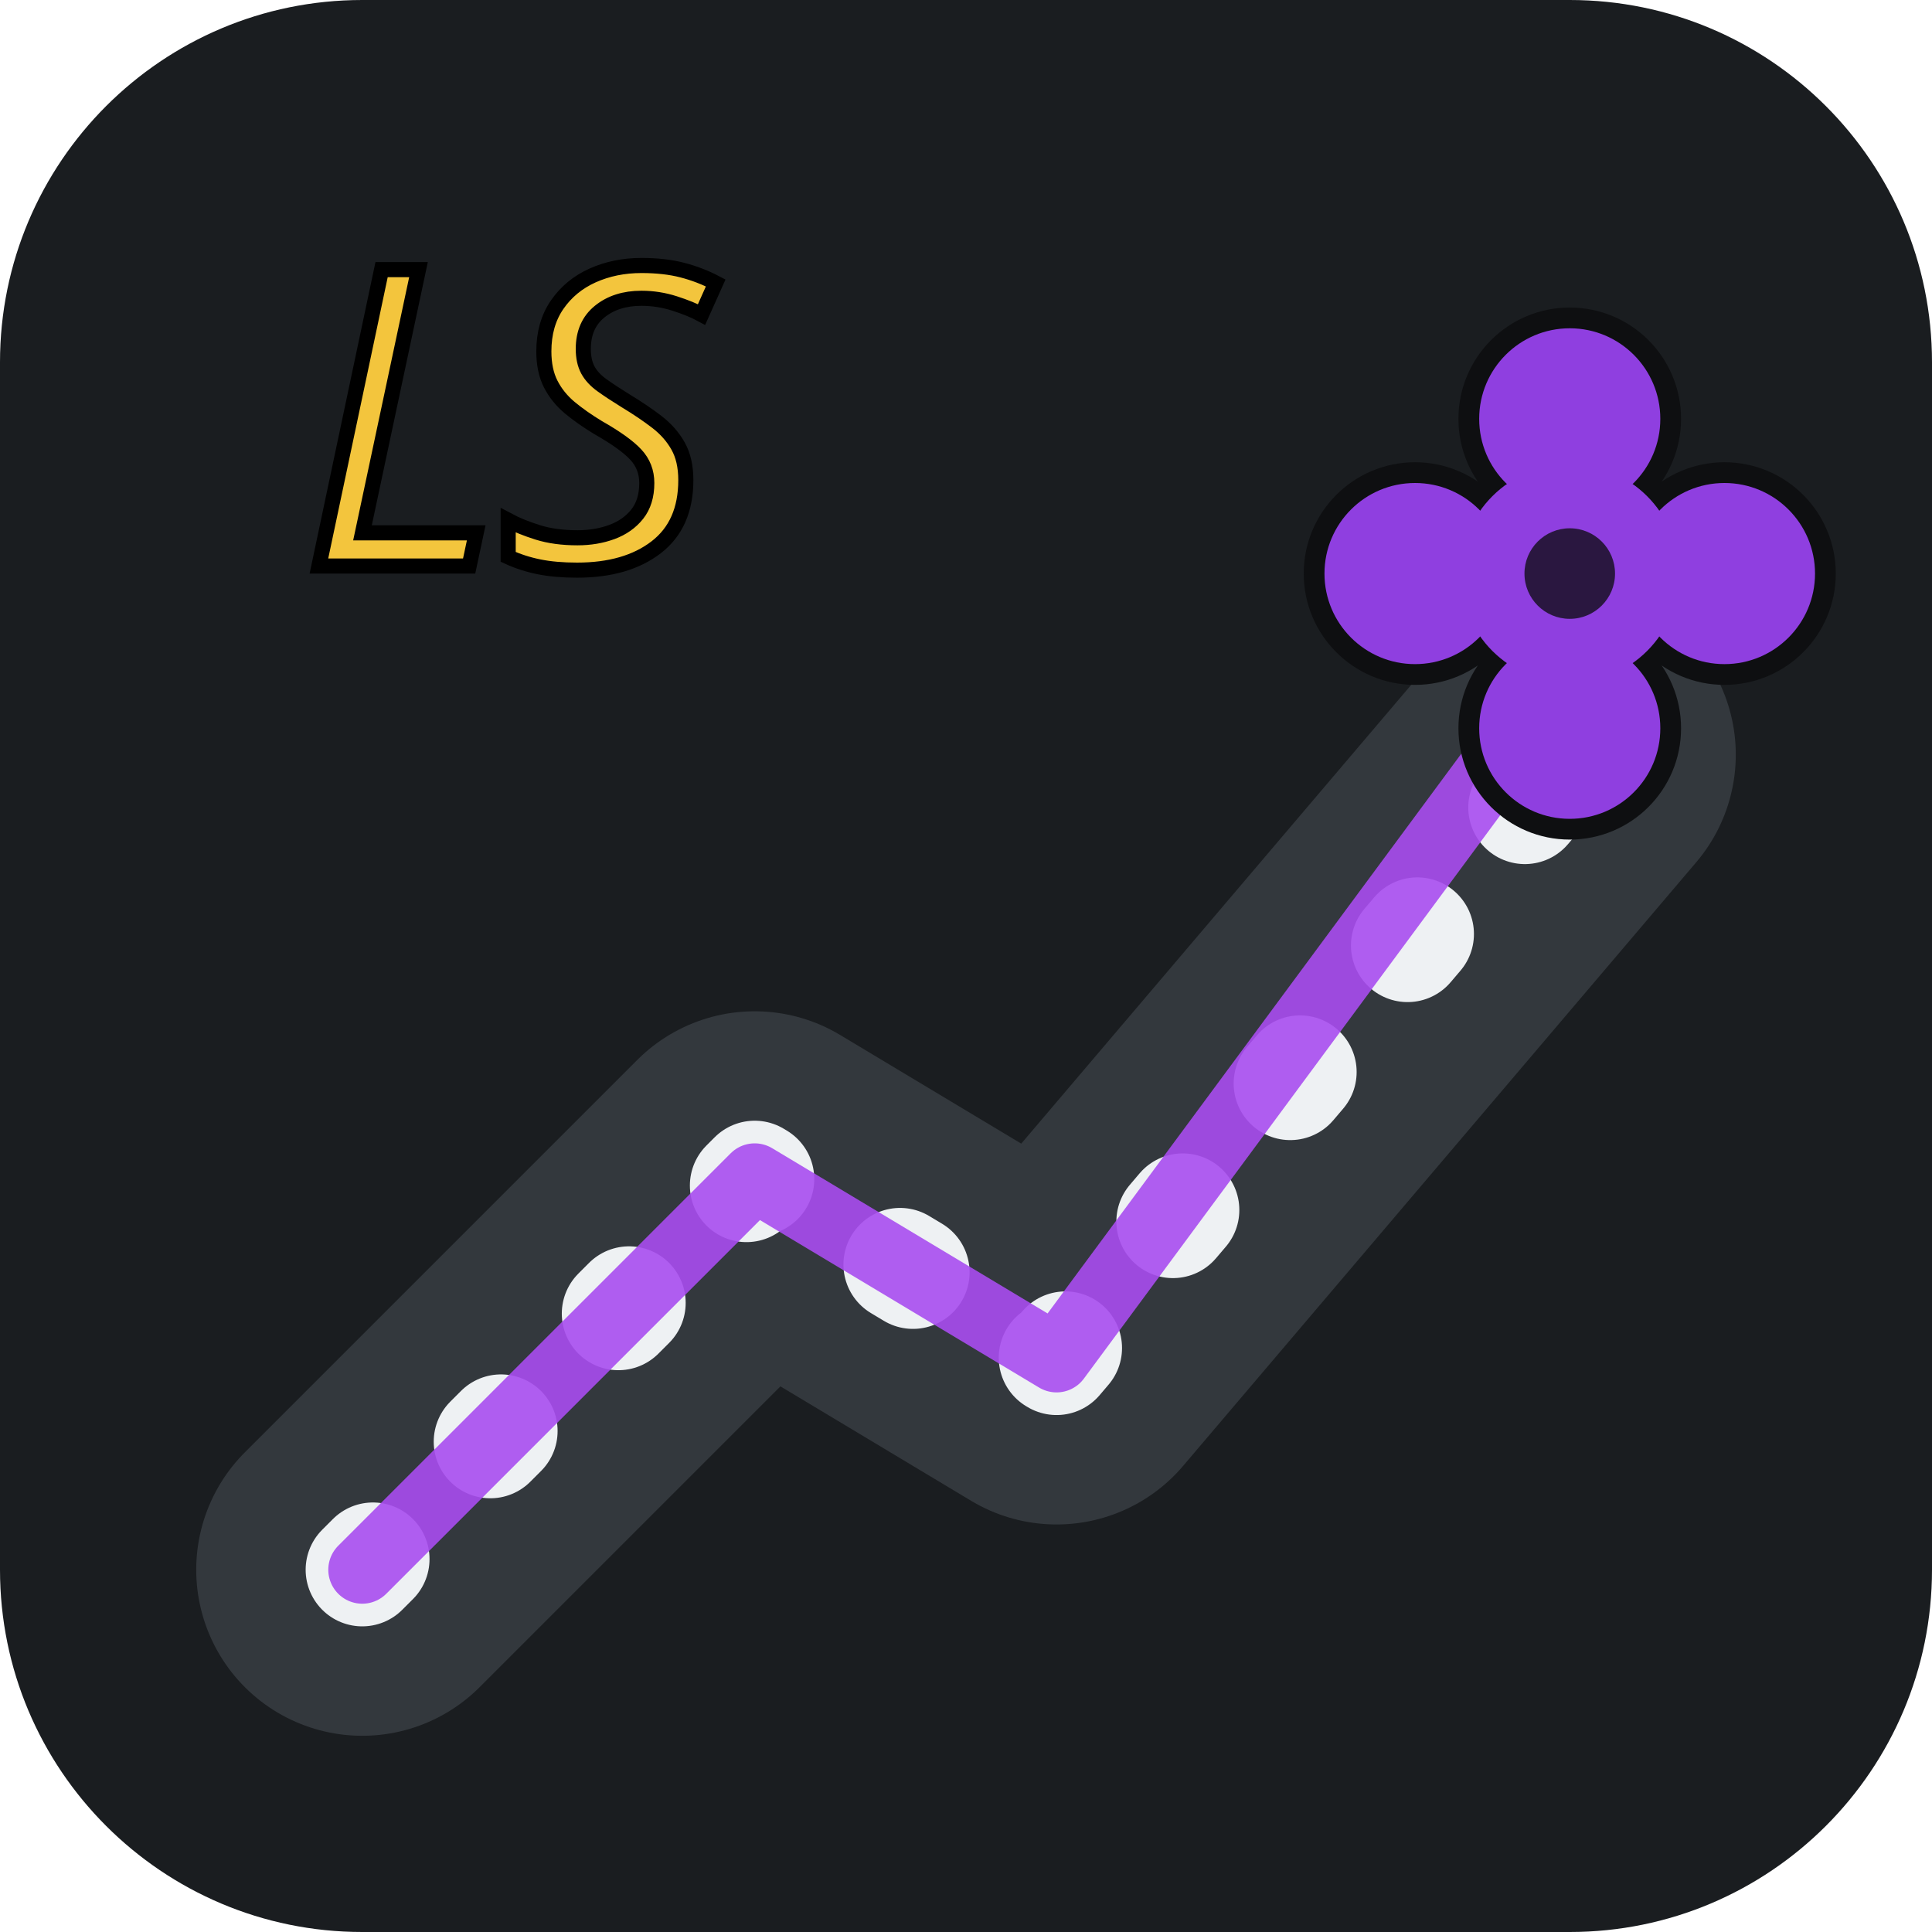
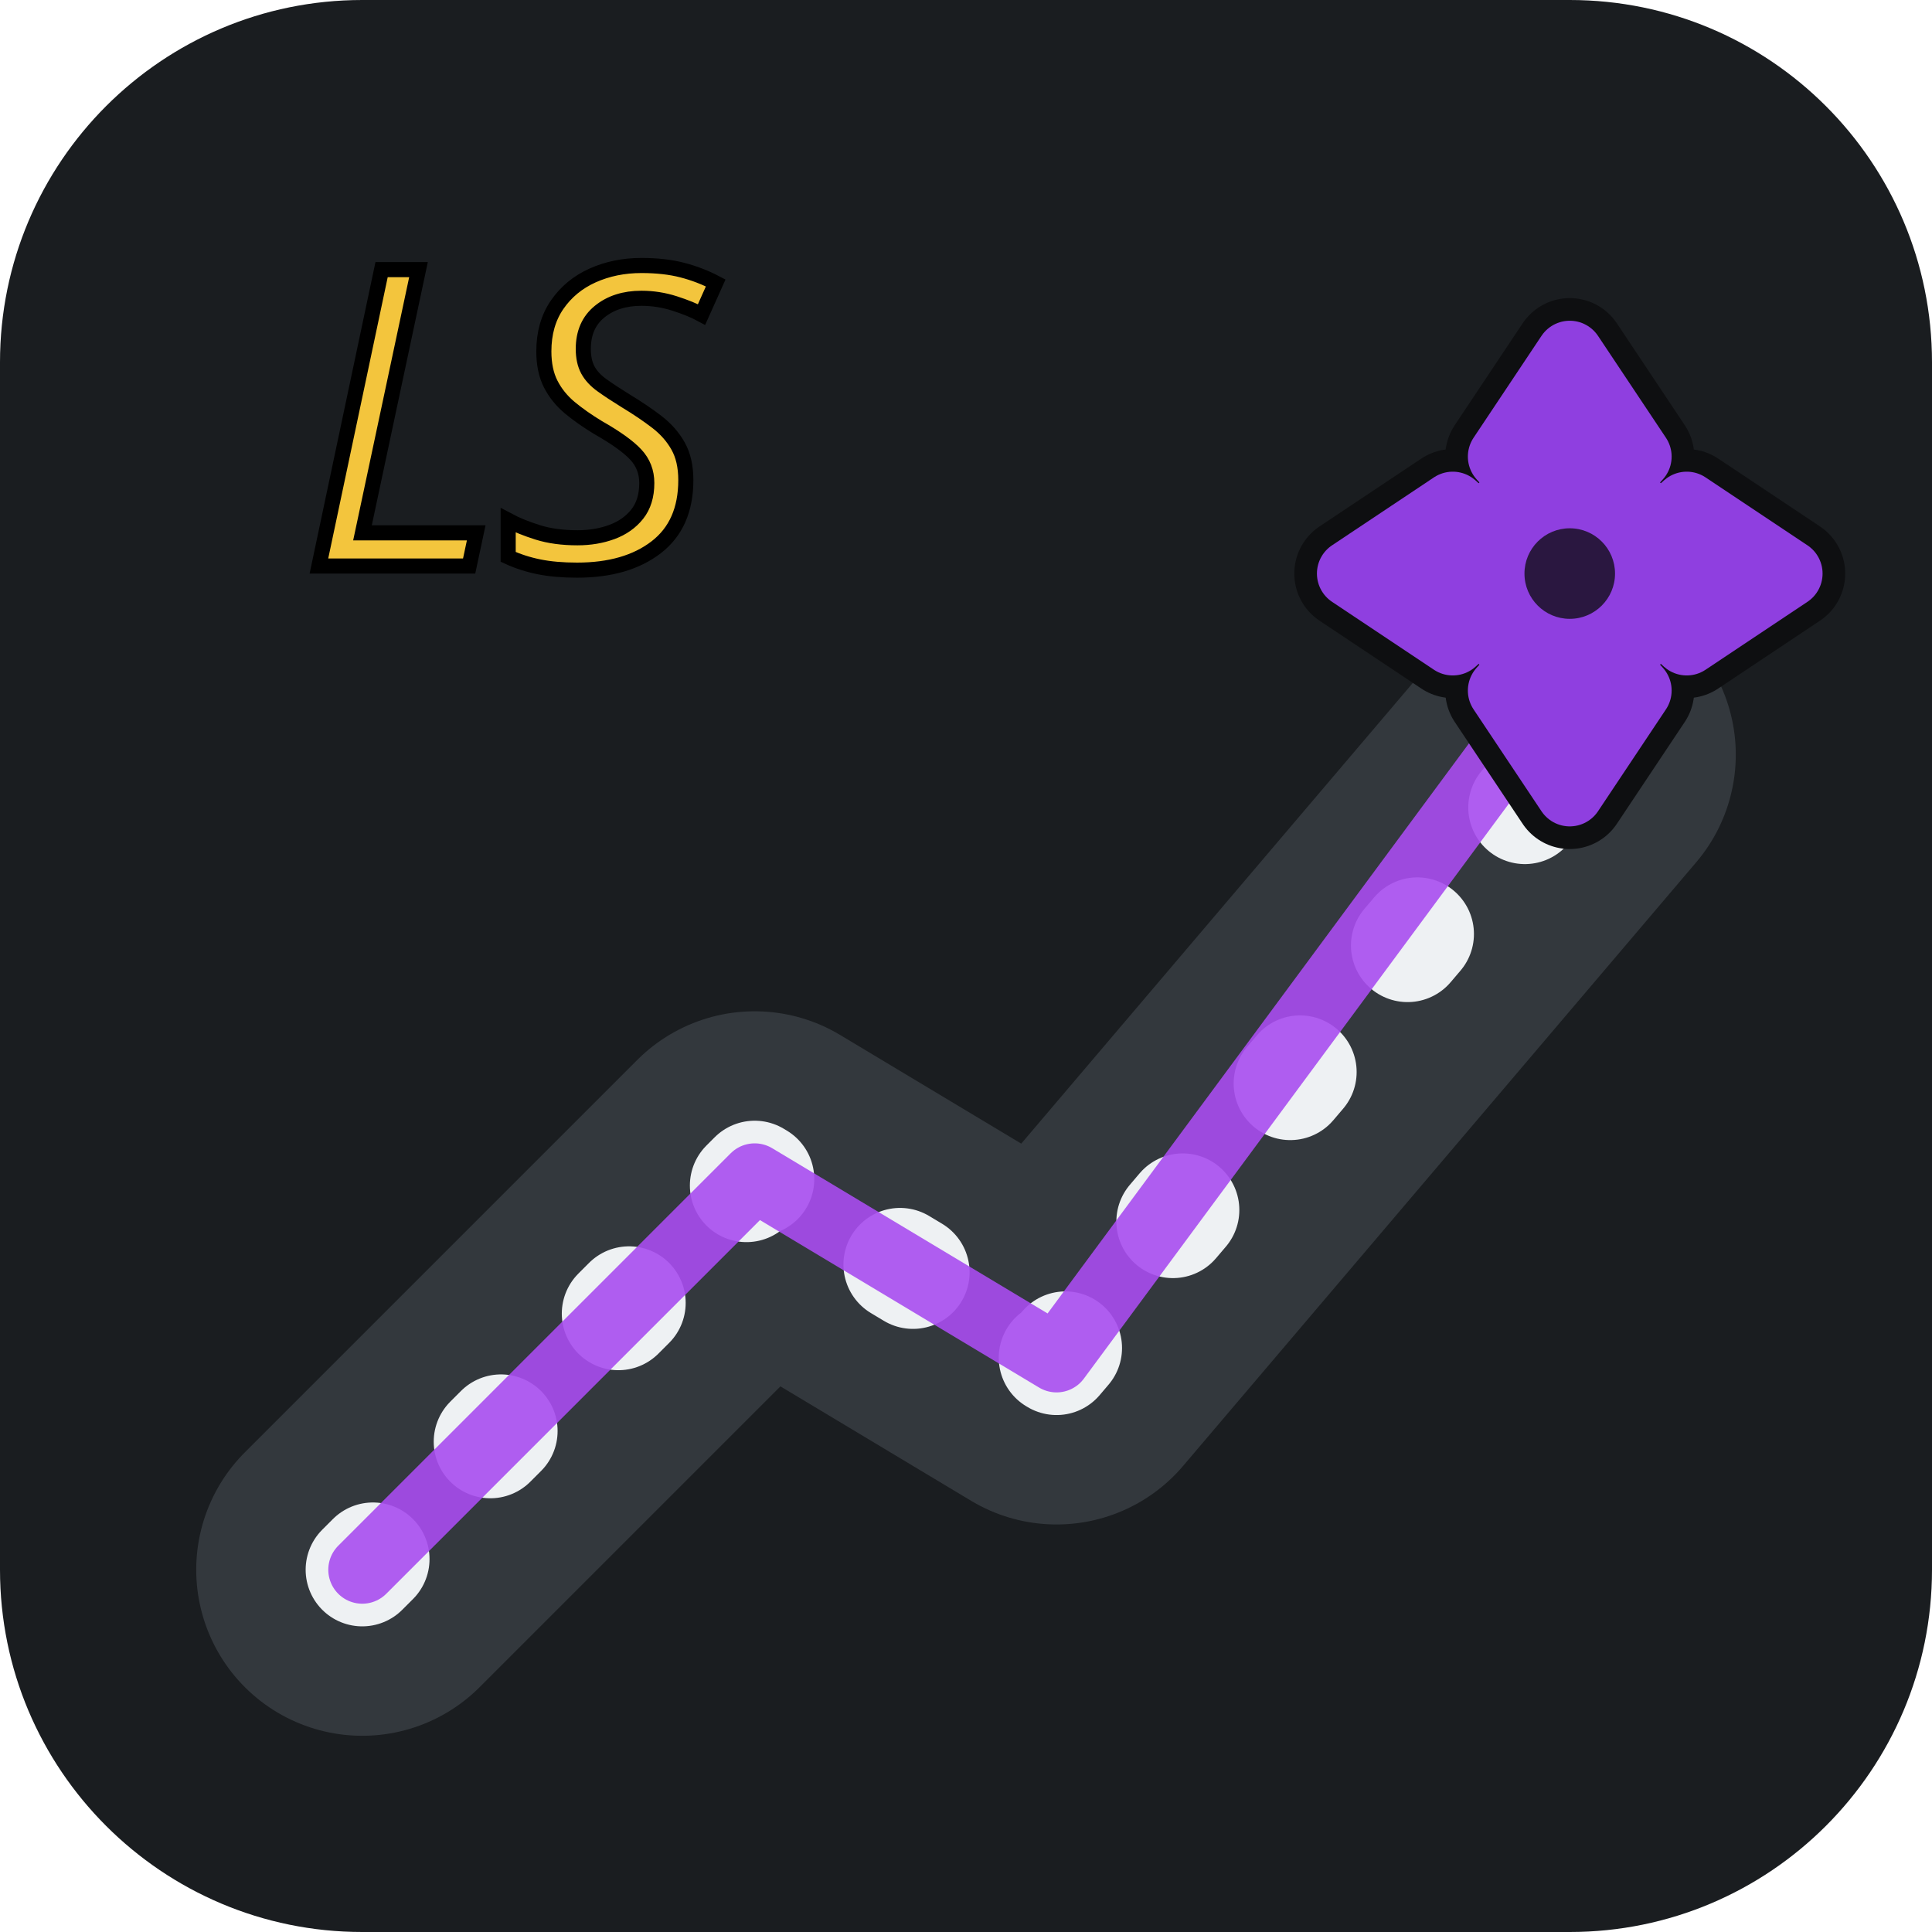
<svg xmlns="http://www.w3.org/2000/svg" viewBox="0 0 512 512">
  <rect width="512" height="512" rx="96" fill="#1A1D20" />
  <path d="M 96 416 L 200 312 L 280 360 L 416 200" stroke="#33383D" stroke-width="88" stroke-linecap="round" stroke-linejoin="round" fill="none" />
  <path d="M 96 416 L 200 312 L 280 360 L 416 200" stroke="#EEF1F3" stroke-width="30" stroke-linecap="round" stroke-linejoin="round" fill="none" stroke-dasharray="4 44" />
  <path d="M 96 416 L 200 312 L 280 360 L 416 176" stroke="#A94DF0" stroke-width="18" stroke-linecap="round" stroke-linejoin="round" fill="none" opacity="0.9" />
-   <g fill="#8F3FE0" stroke="#0E0F11" stroke-width="11">
-     <circle cx="416" cy="111" r="24" />
-     <circle cx="416" cy="193" r="24" />
-     <circle cx="375" cy="152" r="24" />
-     <circle cx="457" cy="152" r="24" />
-     <circle cx="416" cy="152" r="29" />
+   <g fill="none" stroke="#0E0F11" stroke-width="30" stroke-linejoin="round">
+     <polygon points="416,94 434,121 416,141 398,121" />
+     <polygon points="416,210 434,183 416,163 398,183" />
+     <polygon points="474,152 447,170 427,152 447,134" />
+     <polygon points="358,152 385,170 405,152 385,134" />
+     <circle cx="416" cy="152" r="25" />
  </g>
-   <g fill="#8F3FE0">
-     <circle cx="416" cy="111" r="24" />
-     <circle cx="416" cy="193" r="24" />
-     <circle cx="375" cy="152" r="24" />
-     <circle cx="457" cy="152" r="24" />
-     <circle cx="416" cy="152" r="29" />
+   <g fill="#8F3FE0" stroke="#8F3FE0" stroke-width="18" stroke-linejoin="round">
+     <polygon points="416,94 434,121 416,141 398,121" />
+     <polygon points="416,210 434,183 416,163 398,183" />
+     <polygon points="474,152 447,170 427,152 447,134" />
+     <polygon points="358,152 385,170 405,152 385,134" />
+     <circle cx="416" cy="152" r="25" />
  </g>
  <circle cx="416" cy="152" r="12" fill="#2A1740" />
  <text x="80" y="150" font-family="Impact, 'Arial Black', sans-serif" font-style="italic" font-size="110" fill="#F3C53D" stroke="#000" stroke-width="4">LS</text>
</svg>
